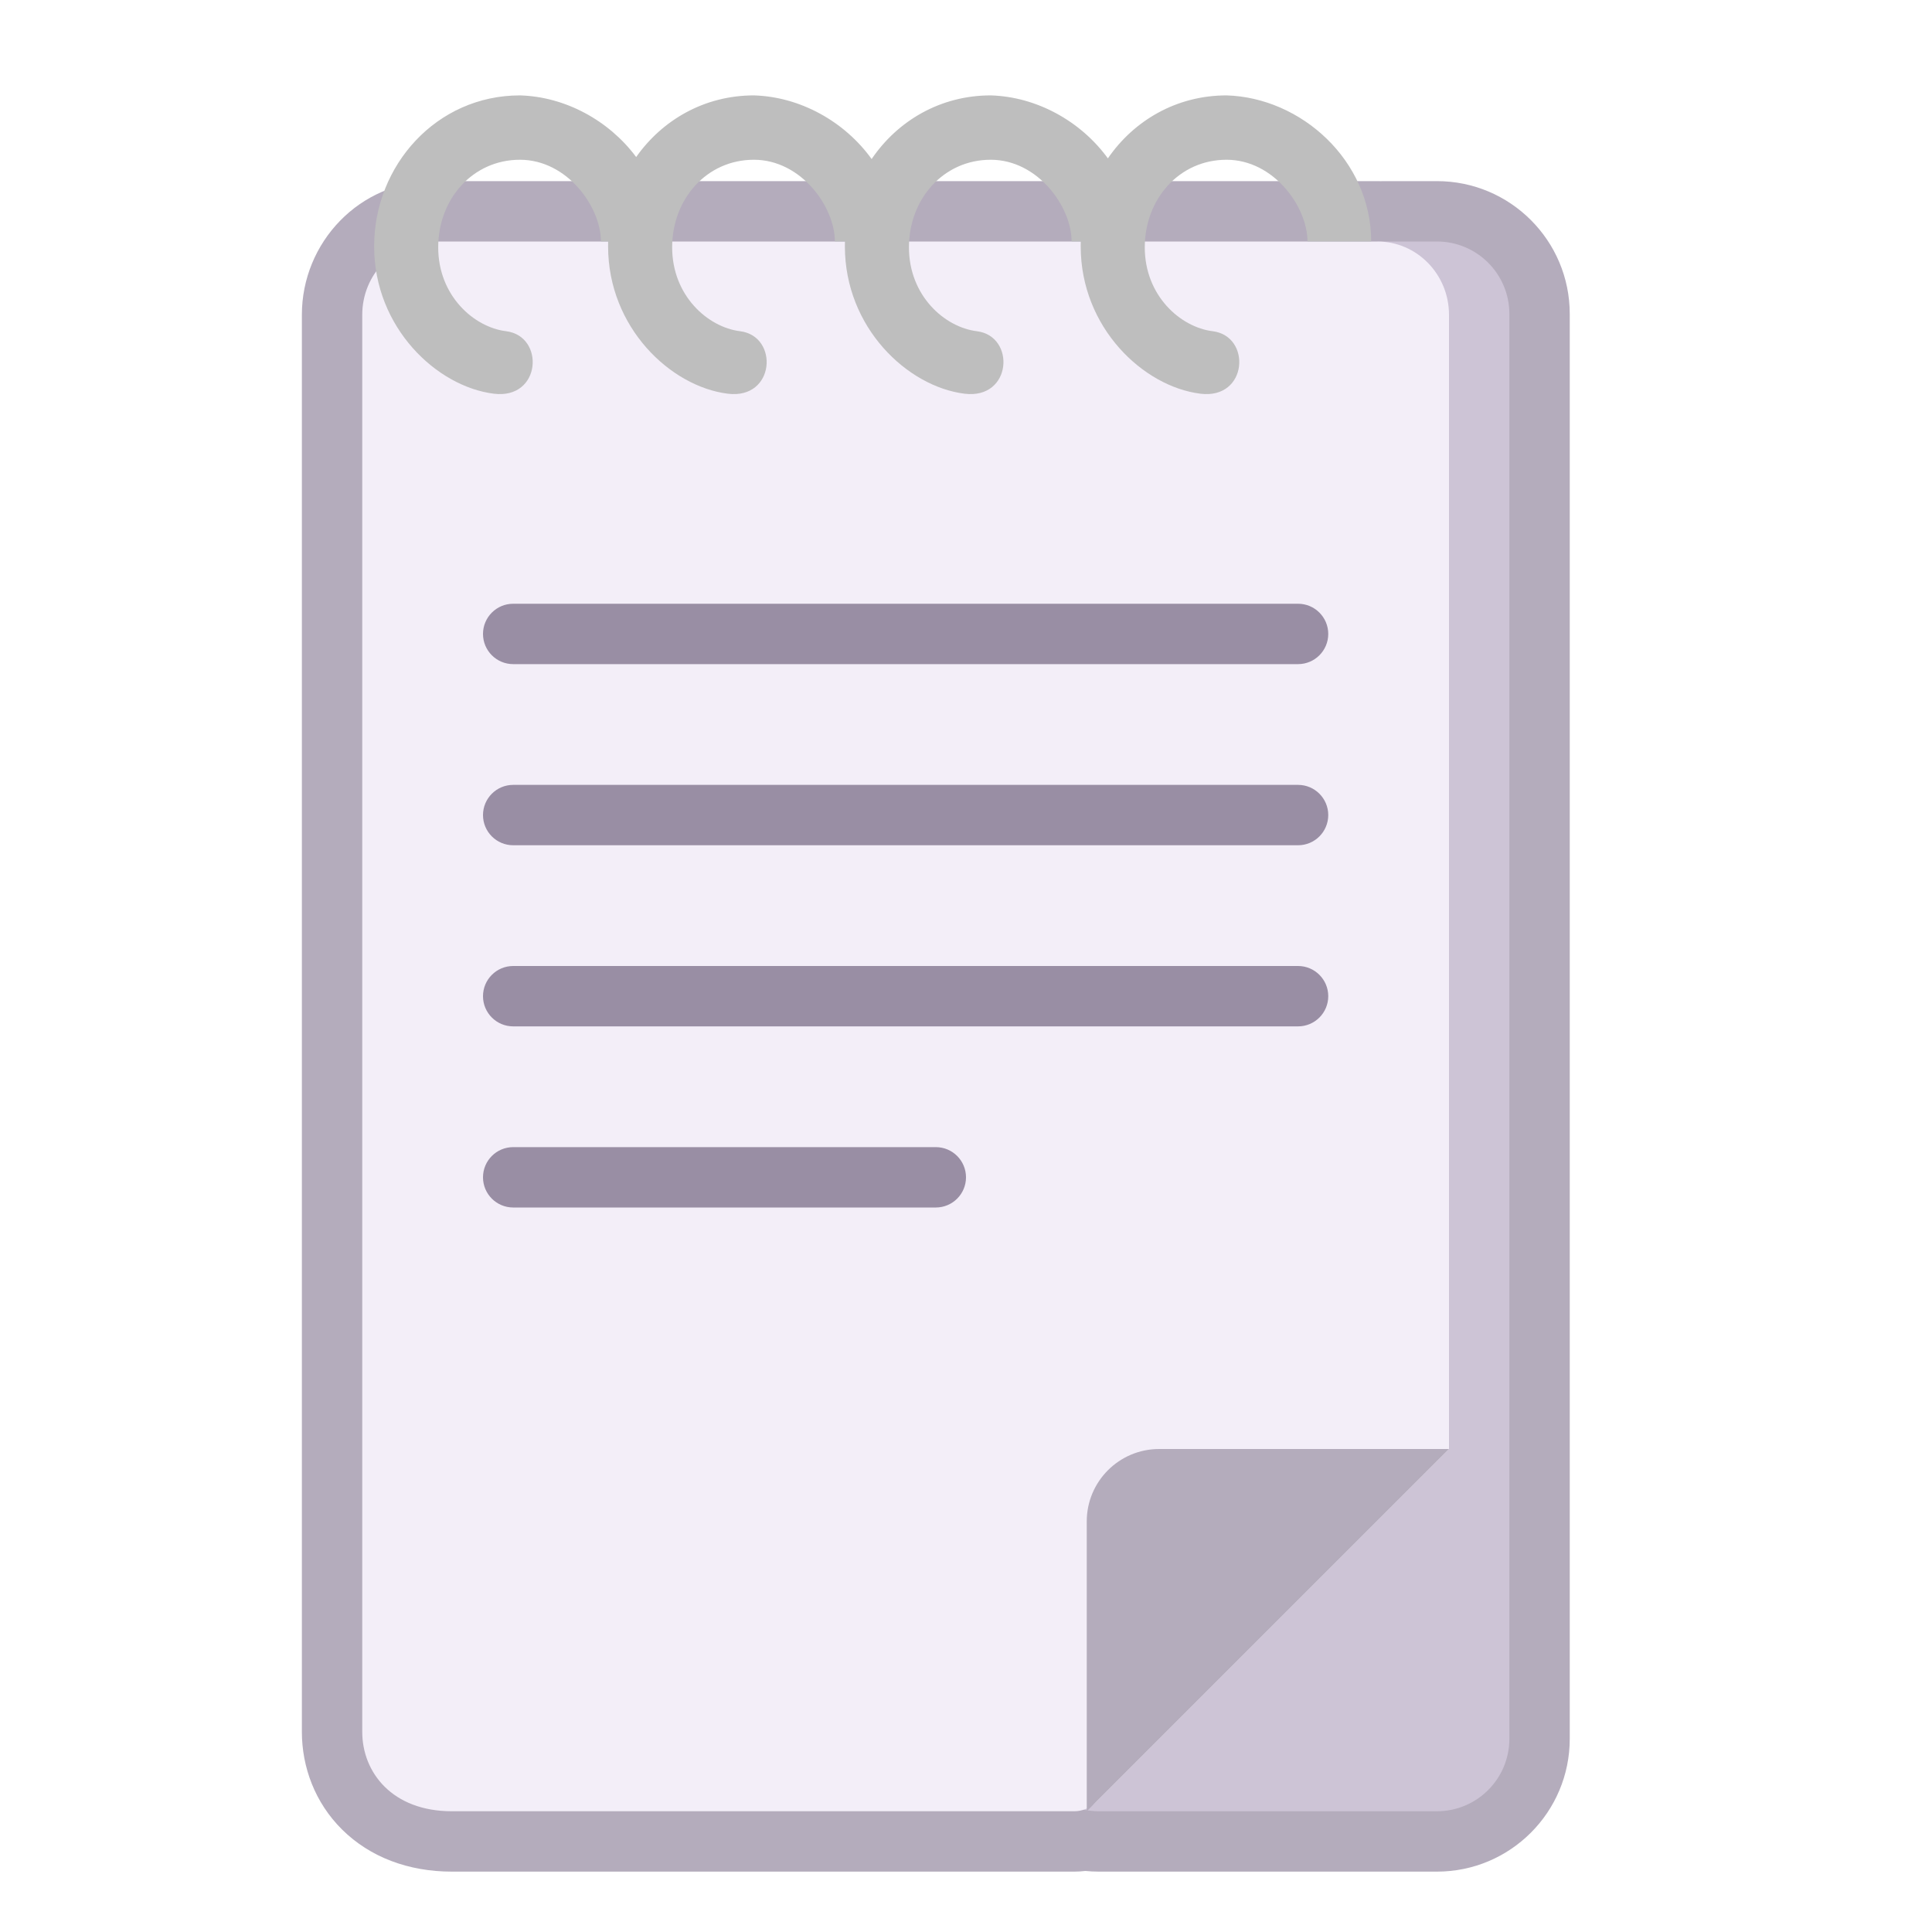
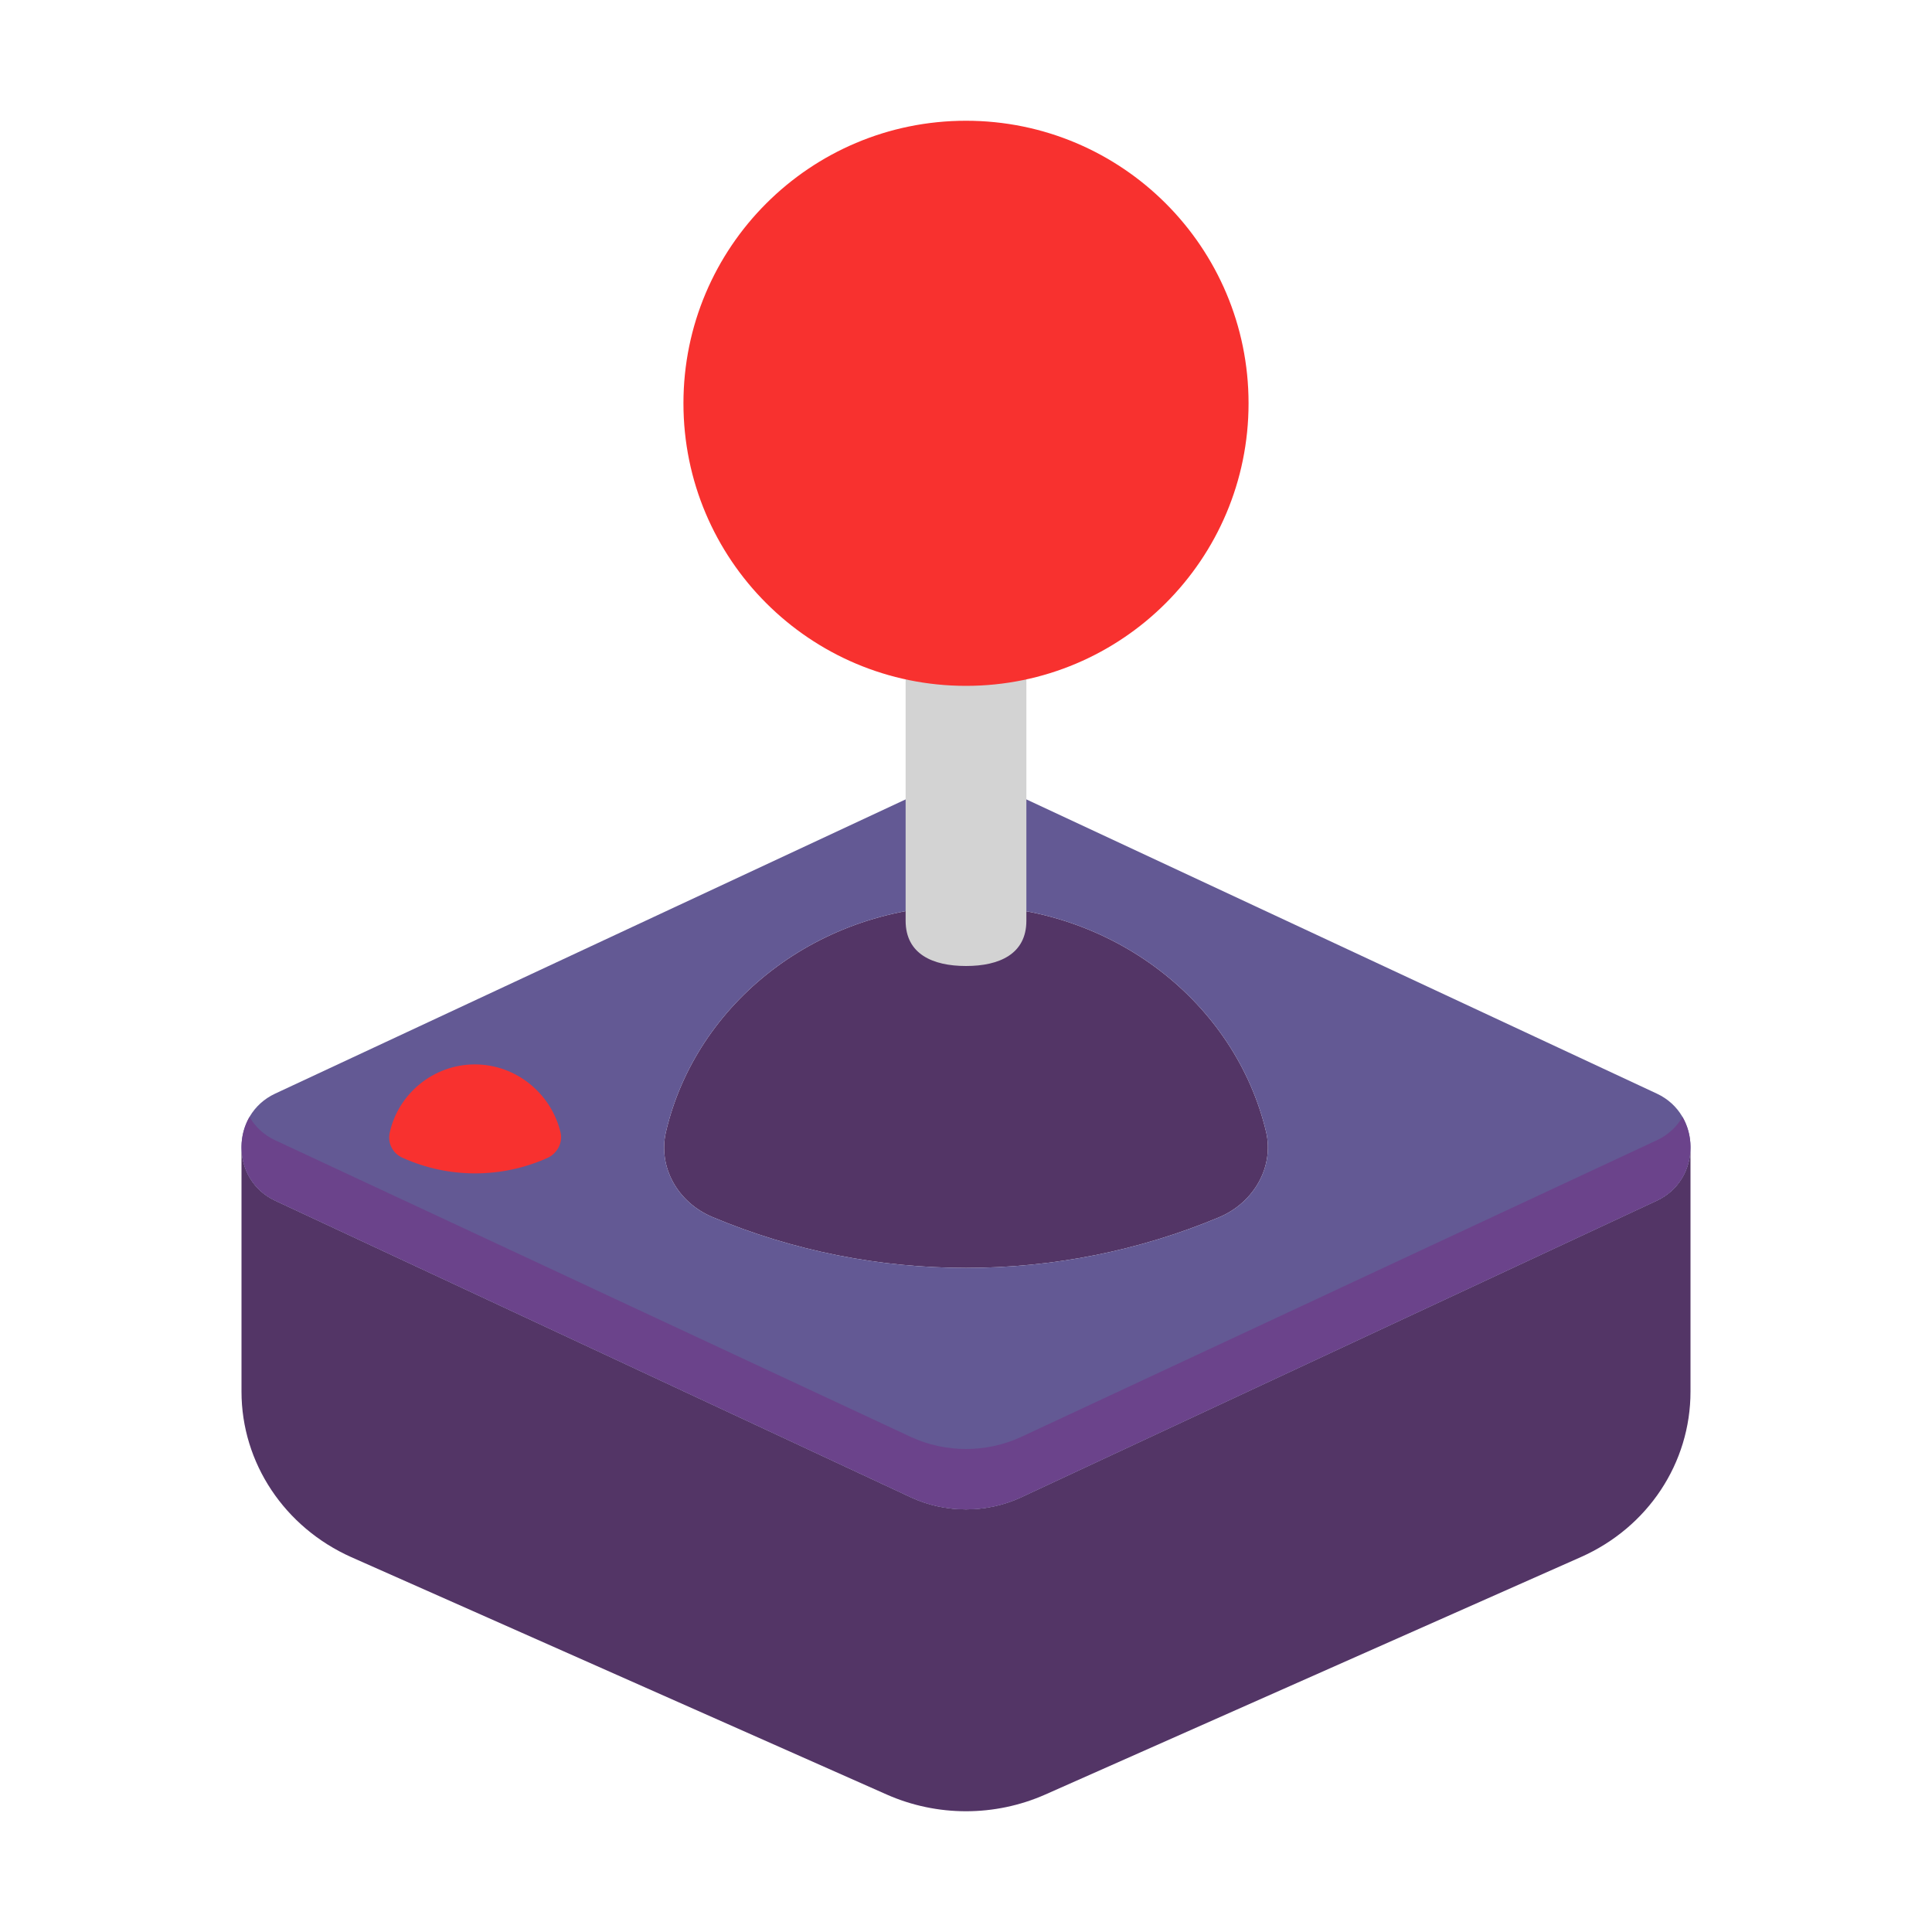
<svg xmlns="http://www.w3.org/2000/svg" width="32" height="32" viewBox="0 0 32 32" fill="none">
-   <path d="M7.187 3C5.958 3 5 4.013 5 5.214V28.685C5 29.265 5.215 29.857 5.667 30.304C6.127 30.759 6.763 31 7.484 31H17.793C17.855 31 17.916 30.996 17.977 30.989C18.05 30.996 18.125 31 18.2 31H23.8C25.015 31 26 30.015 26 28.8V5.2C26 3.985 25.015 3 23.8 3H22.925C22.906 3 22.888 3 22.869 3.001C22.85 3 22.832 3 22.813 3H7.187Z" fill="#B4ACBC" />
-   <path d="M21.765 4.895C21.903 4.367 22.38 4 22.925 4H23.8C24.463 4 25 4.537 25 5.2V28.8C25 29.463 24.463 30 23.8 30H18.2C17.537 30 17 29.463 17 28.8V23.155C17 23.052 17.013 22.95 17.04 22.85L21.765 4.895Z" fill="#CDC4D6" />
-   <path d="M6 5.214C6 4.544 6.531 4 7.187 4H22.813C23.469 4 24 4.544 24 5.214V24L18.146 29.854C18.053 29.947 17.925 30 17.793 30H7.484C6.495 30 6 29.355 6 28.685V5.214Z" fill="#F3EEF8" />
-   <path d="M18 30L24 24H19.2C18.537 24 18 24.537 18 25.2L18 30Z" fill="#B4ACBC" />
-   <path d="M10.537 2.601C10.085 1.994 9.361 1.601 8.612 1.58C7.23 1.58 6.197 2.737 6.197 4.081C6.197 5.426 7.234 6.404 8.18 6.521C8.967 6.619 9.029 5.566 8.383 5.486C7.848 5.42 7.258 4.897 7.258 4.096C7.258 3.296 7.83 2.646 8.612 2.646C9.393 2.646 9.953 3.424 9.953 3.999H10.073C10.072 4.026 10.072 4.054 10.072 4.081C10.072 5.426 11.109 6.404 12.055 6.521C12.842 6.619 12.904 5.566 12.258 5.486C11.723 5.42 11.133 4.897 11.133 4.096C11.133 3.296 11.705 2.646 12.487 2.646C13.268 2.646 13.828 3.424 13.828 3.999H13.995C13.994 4.026 13.994 4.054 13.994 4.081C13.994 5.426 15.031 6.404 15.976 6.521C16.764 6.619 16.826 5.566 16.18 5.486C15.644 5.42 15.055 4.897 15.055 4.096C15.055 3.296 15.627 2.646 16.409 2.646C17.19 2.646 17.749 3.424 17.749 3.999H17.901C17.9 4.026 17.9 4.054 17.9 4.081C17.9 5.426 18.937 6.404 19.883 6.521C20.67 6.619 20.732 5.566 20.086 5.486C19.551 5.42 18.961 4.897 18.961 4.096C18.961 3.296 19.533 2.646 20.315 2.646C21.096 2.646 21.656 3.424 21.656 3.999H22.711C22.711 2.654 21.547 1.615 20.315 1.58C19.485 1.58 18.78 1.997 18.35 2.623C17.899 2.003 17.167 1.602 16.409 1.58C15.574 1.58 14.866 2.002 14.437 2.634C13.986 2.008 13.249 1.602 12.487 1.58C11.666 1.58 10.969 1.988 10.537 2.601Z" fill="#BEBEBE" />
-   <path d="M8.5 10C8.224 10 8 10.224 8 10.5C8 10.776 8.224 11 8.5 11H21.5C21.776 11 22 10.776 22 10.5C22 10.224 21.776 10 21.5 10H8.5Z" fill="#998EA4" />
-   <path d="M8 13.5C8 13.224 8.224 13 8.5 13H21.5C21.776 13 22 13.224 22 13.5C22 13.776 21.776 14 21.5 14H8.5C8.224 14 8 13.776 8 13.5Z" fill="#998EA4" />
-   <path d="M8.5 16C8.224 16 8 16.224 8 16.5C8 16.776 8.224 17 8.5 17H21.5C21.776 17 22 16.776 22 16.5C22 16.224 21.776 16 21.5 16H8.5Z" fill="#998EA4" />
-   <path d="M8.5 19C8.224 19 8 19.224 8 19.5C8 19.776 8.224 20 8.5 20H15.5C15.776 20 16 19.776 16 19.5C16 19.224 15.776 19 15.5 19H8.5Z" fill="#998EA4" />
+   <path fill-rule="evenodd" clip-rule="evenodd" d="M11.029 18.753C11.53 16.603 13.562 15 15.995 15C18.428 15 20.461 16.603 20.972 18.753C21.102 19.328 20.771 19.913 20.201 20.158C17.527 21.281 14.473 21.281 11.8 20.158C11.219 19.913 10.899 19.328 11.029 18.753ZM4 23.049V19C4 19.356 4.186 19.712 4.557 19.886L15.091 24.802L15.091 24.802C15.664 25.066 16.336 25.066 16.909 24.802L27.443 19.886C27.814 19.712 28 19.356 28 19V23.049C28 24.231 27.297 25.297 26.182 25.791L17.311 29.724C16.477 30.092 15.523 30.092 14.689 29.724L5.818 25.791C4.713 25.297 4 24.231 4 23.049Z" fill="#533566" />
+   <path d="M4.557 18.114L15.091 13.198C15.664 12.934 16.326 12.934 16.909 13.198L27.443 18.114C28.186 18.461 28.186 19.54 27.443 19.886L16.909 24.802C16.336 25.066 15.664 25.066 15.091 24.802L4.557 19.886C3.814 19.54 3.814 18.461 4.557 18.114ZM11.029 18.753C10.899 19.328 11.219 19.913 11.8 20.158C14.473 21.281 17.527 21.281 20.201 20.158C20.771 19.913 21.102 19.328 20.972 18.753C20.461 16.603 18.428 15 15.995 15C13.562 15 11.53 16.603 11.029 18.753Z" fill="#635994" />
+   <path d="M4.133 18.5C4.225 18.66 4.367 18.797 4.557 18.886L15.091 23.802C15.664 24.066 16.336 24.066 16.909 23.802L27.443 18.886C27.633 18.797 27.775 18.66 27.867 18.5C28.137 18.965 27.995 19.628 27.443 19.886L16.909 24.802C16.336 25.066 15.664 25.066 15.091 24.802L4.557 19.886C4.005 19.628 3.863 18.965 4.133 18.5Z" fill="#6B438B" />
+   <path d="M16 6C16.552 6 17 6.448 17 7V15.25C17 15.802 16.552 16 16 16C15.448 16 15 15.802 15 15.25V7C15 6.448 15.448 6 16 6Z" fill="#D3D3D3" />
+   <path d="M20.68 6.68C20.68 9.265 18.585 11.36 16 11.36C13.415 11.36 11.32 9.265 11.32 6.68C11.32 4.095 13.415 2 16 2C18.585 2 20.68 4.095 20.68 6.68ZM6.455 18.76C6.595 18.12 7.175 17.63 7.865 17.63C8.555 17.63 9.135 18.12 9.285 18.76C9.325 18.93 9.225 19.11 9.065 19.18C8.305 19.52 7.435 19.52 6.675 19.18C6.505 19.11 6.415 18.93 6.455 18.76Z" fill="#F8312F" />
</svg>
